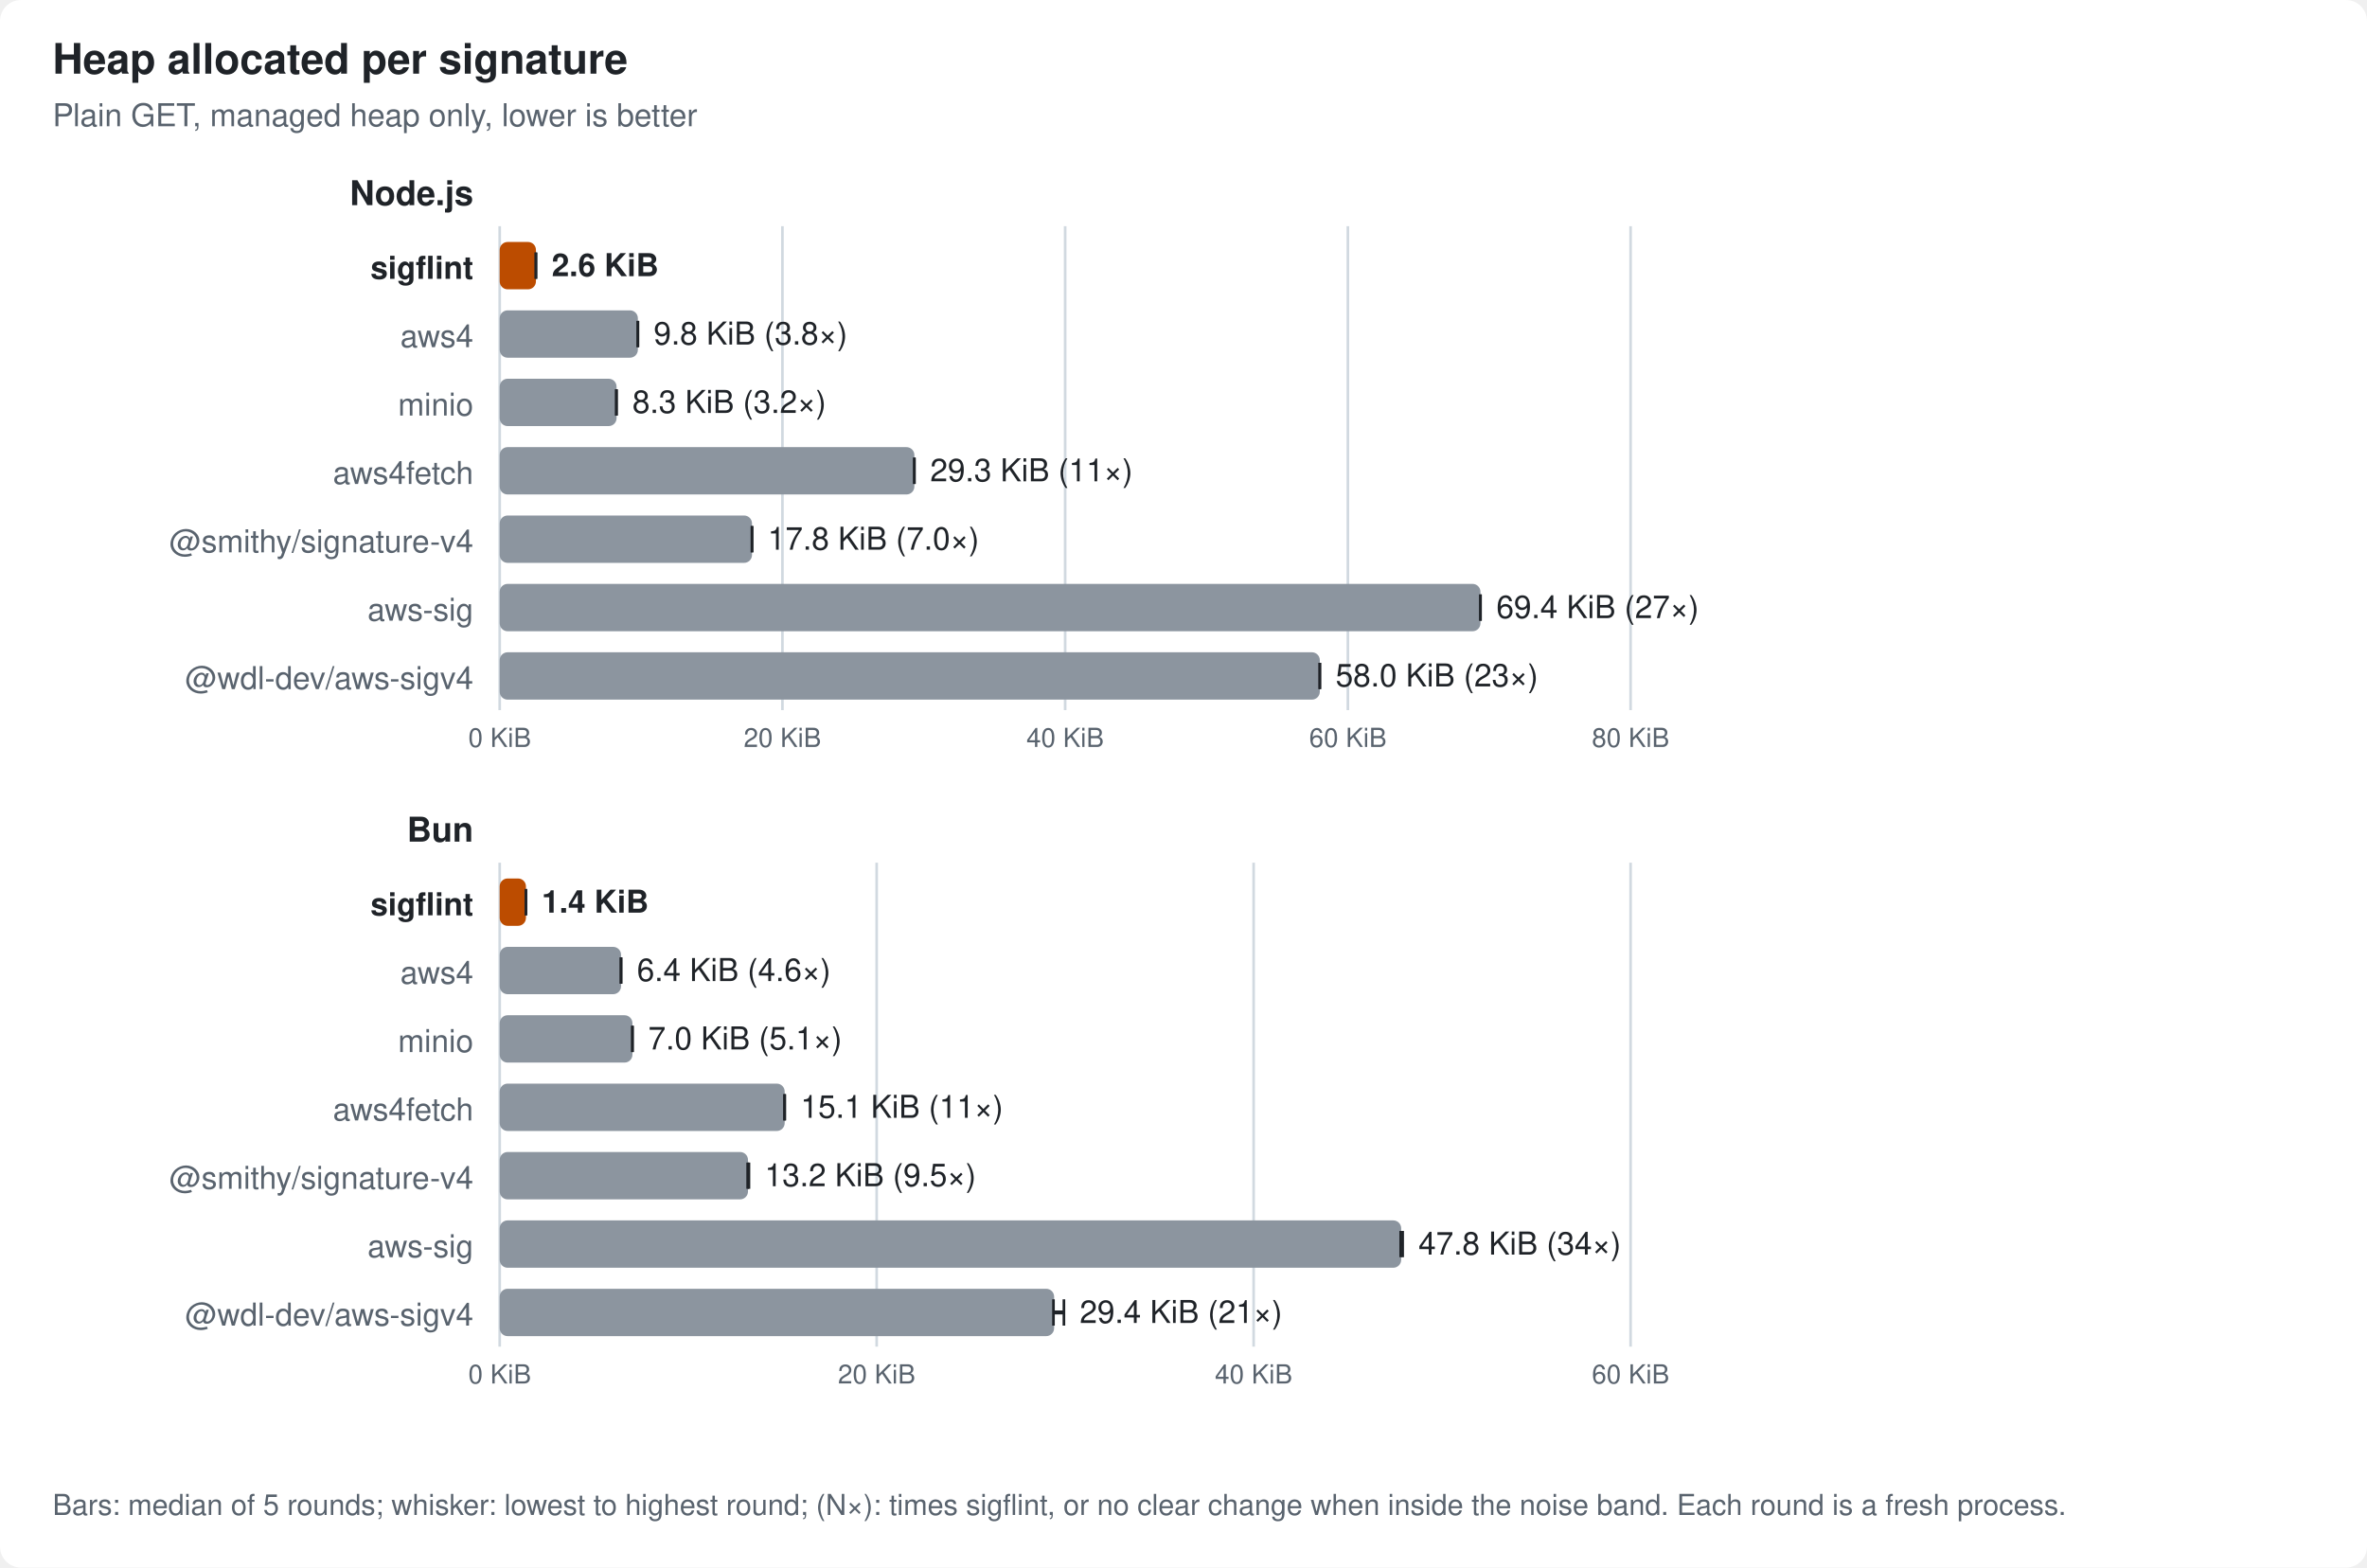
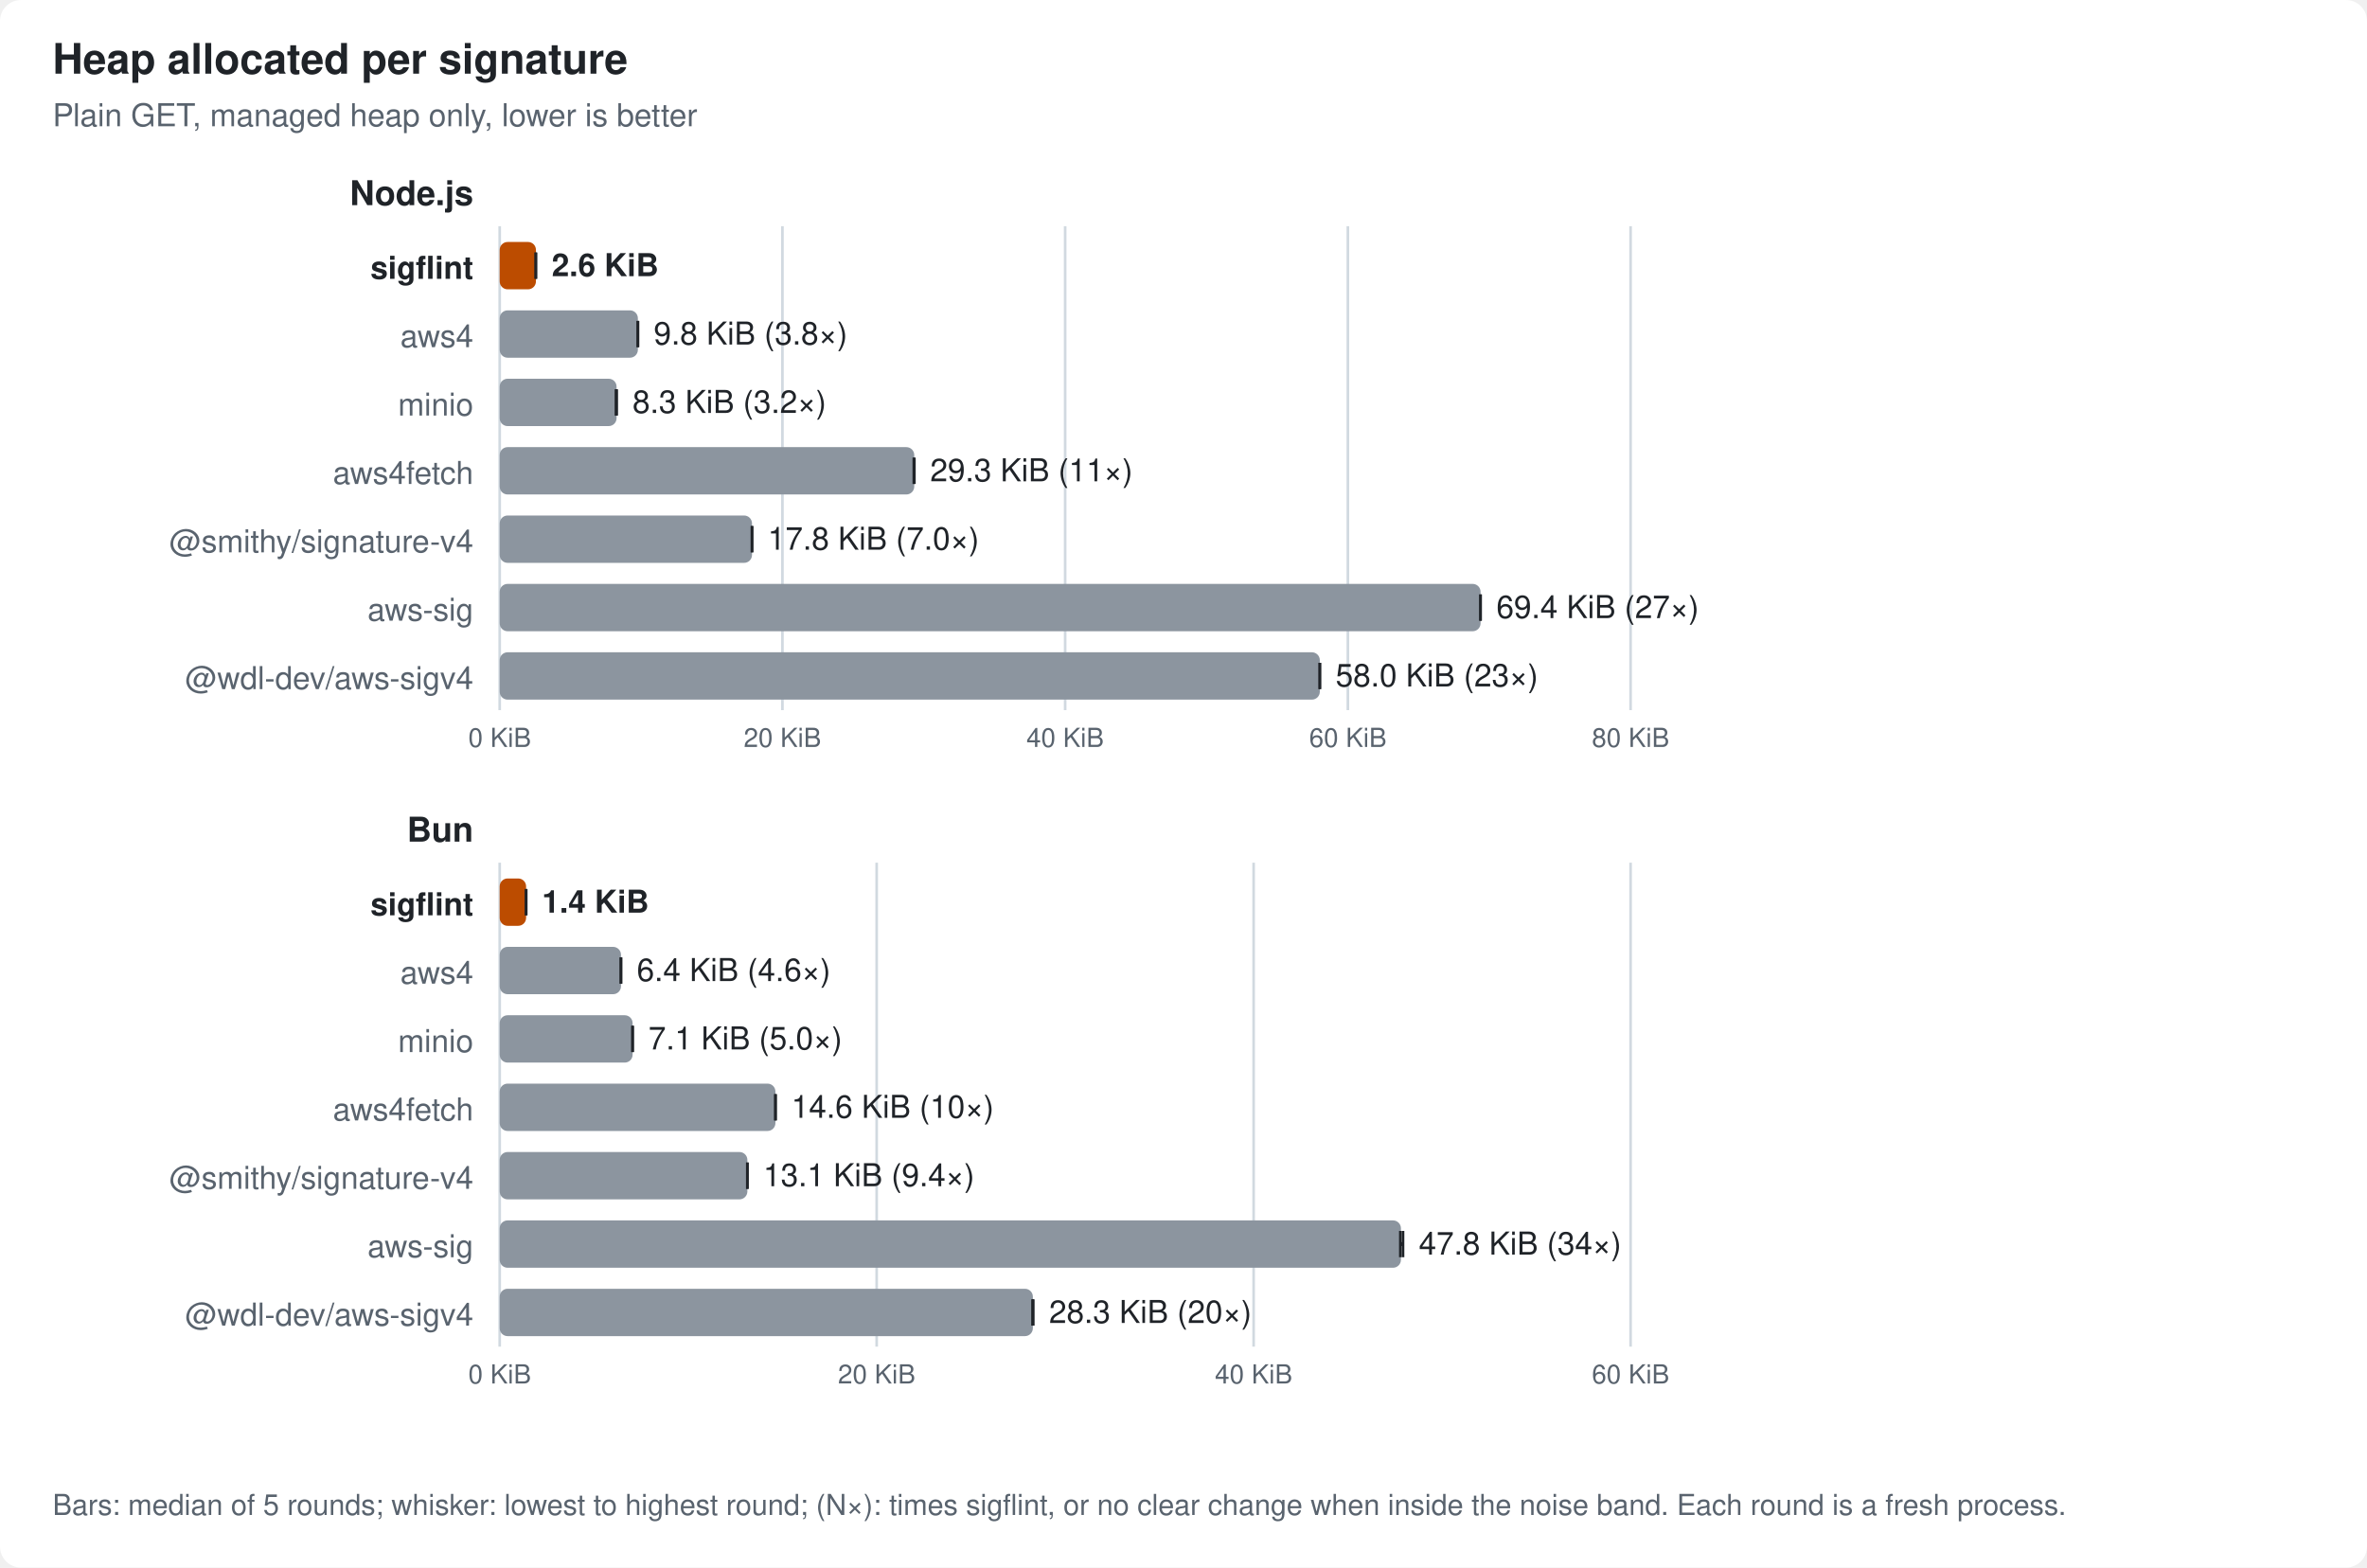
<svg xmlns="http://www.w3.org/2000/svg" width="900" height="596" viewBox="0 0 900 596" role="img" aria-labelledby="t" font-family="-apple-system,BlinkMacSystemFont,'Segoe UI',Helvetica,Arial,sans-serif">
  <rect width="900" height="596" rx="8" fill="#ffffff" />
  <text x="20" y="28" font-size="16" fill="#1f2328" text-anchor="start" font-weight="600">Heap allocated per signature</text>
  <text x="20" y="48" font-size="12" fill="#59636e" text-anchor="start" font-weight="400">Plain GET, managed heap only, lower is better</text>
  <text x="180" y="78" font-size="13" fill="#1f2328" text-anchor="end" font-weight="700">Node.js</text>
  <line x1="190" y1="86" x2="190" y2="270" stroke="#d1d9e0" />
  <text x="190" y="284" font-size="10" fill="#59636e" text-anchor="middle" font-weight="400">0 KiB</text>
  <line x1="297.5" y1="86" x2="297.5" y2="270" stroke="#d1d9e0" />
  <text x="297.5" y="284" font-size="10" fill="#59636e" text-anchor="middle" font-weight="400">20 KiB</text>
  <line x1="405" y1="86" x2="405" y2="270" stroke="#d1d9e0" />
  <text x="405" y="284" font-size="10" fill="#59636e" text-anchor="middle" font-weight="400">40 KiB</text>
  <line x1="512.5" y1="86" x2="512.5" y2="270" stroke="#d1d9e0" />
  <text x="512.5" y="284" font-size="10" fill="#59636e" text-anchor="middle" font-weight="400">60 KiB</text>
  <line x1="620" y1="86" x2="620" y2="270" stroke="#d1d9e0" />
  <text x="620" y="284" font-size="10" fill="#59636e" text-anchor="middle" font-weight="400">80 KiB</text>
  <text x="180" y="106" font-size="12" fill="#1f2328" text-anchor="end" font-weight="700">sigflint</text>
  <rect x="190" y="92" width="13.779" height="18" rx="3" fill="#bc4c00" />
-   <line x1="203.773" y1="101" x2="203.779" y2="101" stroke="#1f2328" stroke-width="1.5" />
-   <line x1="203.773" y1="96" x2="203.773" y2="106" stroke="#1f2328" />
+   <line x1="203.695" y1="101" x2="203.779" y2="101" stroke="#1f2328" stroke-width="1.5" />
+   <line x1="203.695" y1="96" x2="203.695" y2="106" stroke="#1f2328" />
  <line x1="203.779" y1="96" x2="203.779" y2="106" stroke="#1f2328" />
  <text x="209.779" y="105" font-size="12" fill="#1f2328" text-anchor="start" font-weight="700">2.6 KiB</text>
  <text x="180" y="132" font-size="12" fill="#59636e" text-anchor="end" font-weight="400">aws4</text>
  <rect x="190" y="118" width="52.537" height="18" rx="3" fill="#8c959f" />
-   <line x1="242.537" y1="127" x2="242.537" y2="127" stroke="#1f2328" stroke-width="1.5" />
+   <line x1="242.537" y1="127" x2="242.553" y2="127" stroke="#1f2328" stroke-width="1.5" />
  <line x1="242.537" y1="122" x2="242.537" y2="132" stroke="#1f2328" />
-   <line x1="242.537" y1="122" x2="242.537" y2="132" stroke="#1f2328" />
-   <text x="248.537" y="131" font-size="12" fill="#1f2328" text-anchor="start" font-weight="400">9.8 KiB  (3.8×)</text>
+   <line x1="242.553" y1="122" x2="242.553" y2="132" stroke="#1f2328" />
+   <text x="248.553" y="131" font-size="12" fill="#1f2328" text-anchor="start" font-weight="400">9.8 KiB  (3.8×)</text>
  <text x="180" y="158" font-size="12" fill="#59636e" text-anchor="end" font-weight="400">minio</text>
  <rect x="190" y="144" width="44.438" height="18" rx="3" fill="#8c959f" />
-   <line x1="234.297" y1="153" x2="234.449" y2="153" stroke="#1f2328" stroke-width="1.5" />
-   <line x1="234.297" y1="148" x2="234.297" y2="158" stroke="#1f2328" />
-   <line x1="234.449" y1="148" x2="234.449" y2="158" stroke="#1f2328" />
-   <text x="240.449" y="157" font-size="12" fill="#1f2328" text-anchor="start" font-weight="400">8.3 KiB  (3.2×)</text>
+   <line x1="234.202" y1="153" x2="234.496" y2="153" stroke="#1f2328" stroke-width="1.5" />
+   <line x1="234.202" y1="148" x2="234.202" y2="158" stroke="#1f2328" />
+   <line x1="234.496" y1="148" x2="234.496" y2="158" stroke="#1f2328" />
+   <text x="240.496" y="157" font-size="12" fill="#1f2328" text-anchor="start" font-weight="400">8.3 KiB  (3.2×)</text>
  <text x="180" y="184" font-size="12" fill="#59636e" text-anchor="end" font-weight="400">aws4fetch</text>
-   <rect x="190" y="170" width="157.67" height="18" rx="3" fill="#8c959f" />
-   <line x1="347.67" y1="179" x2="347.67" y2="179" stroke="#1f2328" stroke-width="1.5" />
-   <line x1="347.67" y1="174" x2="347.67" y2="184" stroke="#1f2328" />
+   <rect x="190" y="170" width="157.623" height="18" rx="3" fill="#8c959f" />
+   <line x1="347.46" y1="179" x2="347.67" y2="179" stroke="#1f2328" stroke-width="1.5" />
+   <line x1="347.46" y1="174" x2="347.46" y2="184" stroke="#1f2328" />
  <line x1="347.67" y1="174" x2="347.67" y2="184" stroke="#1f2328" />
  <text x="353.67" y="183" font-size="12" fill="#1f2328" text-anchor="start" font-weight="400">29.3 KiB  (11×)</text>
  <text x="180" y="210" font-size="12" fill="#59636e" text-anchor="end" font-weight="400">@smithy/signature-v4</text>
  <rect x="190" y="196" width="95.936" height="18" rx="3" fill="#8c959f" />
  <line x1="285.936" y1="205" x2="285.936" y2="205" stroke="#1f2328" stroke-width="1.5" />
  <line x1="285.936" y1="200" x2="285.936" y2="210" stroke="#1f2328" />
  <line x1="285.936" y1="200" x2="285.936" y2="210" stroke="#1f2328" />
  <text x="291.936" y="209" font-size="12" fill="#1f2328" text-anchor="start" font-weight="400">17.8 KiB  (7.0×)</text>
  <text x="180" y="236" font-size="12" fill="#59636e" text-anchor="end" font-weight="400">aws-sig</text>
-   <rect x="190" y="222" width="372.912" height="18" rx="3" fill="#8c959f" />
-   <line x1="562.891" y1="231" x2="562.948" y2="231" stroke="#1f2328" stroke-width="1.5" />
-   <line x1="562.891" y1="226" x2="562.891" y2="236" stroke="#1f2328" />
-   <line x1="562.948" y1="226" x2="562.948" y2="236" stroke="#1f2328" />
-   <text x="568.948" y="235" font-size="12" fill="#1f2328" text-anchor="start" font-weight="400">69.4 KiB  (27×)</text>
+   <rect x="190" y="222" width="372.954" height="18" rx="3" fill="#8c959f" />
+   <line x1="562.922" y1="231" x2="562.959" y2="231" stroke="#1f2328" stroke-width="1.5" />
+   <line x1="562.922" y1="226" x2="562.922" y2="236" stroke="#1f2328" />
+   <line x1="562.959" y1="226" x2="562.959" y2="236" stroke="#1f2328" />
+   <text x="568.959" y="235" font-size="12" fill="#1f2328" text-anchor="start" font-weight="400">69.4 KiB  (27×)</text>
  <text x="180" y="262" font-size="12" fill="#59636e" text-anchor="end" font-weight="400">@wdl-dev/aws-sigv4</text>
  <rect x="190" y="248" width="311.834" height="18" rx="3" fill="#8c959f" />
  <line x1="501.834" y1="257" x2="501.834" y2="257" stroke="#1f2328" stroke-width="1.5" />
  <line x1="501.834" y1="252" x2="501.834" y2="262" stroke="#1f2328" />
  <line x1="501.834" y1="252" x2="501.834" y2="262" stroke="#1f2328" />
  <text x="507.834" y="261" font-size="12" fill="#1f2328" text-anchor="start" font-weight="400">58.0 KiB  (23×)</text>
  <text x="180" y="320" font-size="13" fill="#1f2328" text-anchor="end" font-weight="700">Bun</text>
  <line x1="190" y1="328" x2="190" y2="512" stroke="#d1d9e0" />
  <text x="190" y="526" font-size="10" fill="#59636e" text-anchor="middle" font-weight="400">0 KiB</text>
  <line x1="333.333" y1="328" x2="333.333" y2="512" stroke="#d1d9e0" />
  <text x="333.333" y="526" font-size="10" fill="#59636e" text-anchor="middle" font-weight="400">20 KiB</text>
  <line x1="476.667" y1="328" x2="476.667" y2="512" stroke="#d1d9e0" />
  <text x="476.667" y="526" font-size="10" fill="#59636e" text-anchor="middle" font-weight="400">40 KiB</text>
  <line x1="620" y1="328" x2="620" y2="512" stroke="#d1d9e0" />
  <text x="620" y="526" font-size="10" fill="#59636e" text-anchor="middle" font-weight="400">60 KiB</text>
  <text x="180" y="348" font-size="12" fill="#1f2328" text-anchor="end" font-weight="700">sigflint</text>
-   <rect x="190" y="334" width="9.98" height="18" rx="3" fill="#bc4c00" />
-   <line x1="199.973" y1="343" x2="199.982" y2="343" stroke="#1f2328" stroke-width="1.5" />
-   <line x1="199.973" y1="338" x2="199.973" y2="348" stroke="#1f2328" />
-   <line x1="199.982" y1="338" x2="199.982" y2="348" stroke="#1f2328" />
-   <text x="205.982" y="347" font-size="12" fill="#1f2328" text-anchor="start" font-weight="700">1.4 KiB</text>
+   <rect x="190" y="334" width="10.036" height="18" rx="3" fill="#bc4c00" />
+   <line x1="200.021" y1="343" x2="200.082" y2="343" stroke="#1f2328" stroke-width="1.5" />
+   <line x1="200.021" y1="338" x2="200.021" y2="348" stroke="#1f2328" />
+   <line x1="200.082" y1="338" x2="200.082" y2="348" stroke="#1f2328" />
+   <text x="206.082" y="347" font-size="12" fill="#1f2328" text-anchor="start" font-weight="700">1.4 KiB</text>
  <text x="180" y="374" font-size="12" fill="#59636e" text-anchor="end" font-weight="400">aws4</text>
-   <rect x="190" y="360" width="46.138" height="18" rx="3" fill="#8c959f" />
-   <line x1="236.09" y1="369" x2="236.175" y2="369" stroke="#1f2328" stroke-width="1.5" />
-   <line x1="236.09" y1="364" x2="236.09" y2="374" stroke="#1f2328" />
-   <line x1="236.175" y1="364" x2="236.175" y2="374" stroke="#1f2328" />
-   <text x="242.175" y="373" font-size="12" fill="#1f2328" text-anchor="start" font-weight="400">6.4 KiB  (4.6×)</text>
+   <rect x="190" y="360" width="46.113" height="18" rx="3" fill="#8c959f" />
+   <line x1="236.075" y1="369" x2="236.129" y2="369" stroke="#1f2328" stroke-width="1.5" />
+   <line x1="236.075" y1="364" x2="236.075" y2="374" stroke="#1f2328" />
+   <line x1="236.129" y1="364" x2="236.129" y2="374" stroke="#1f2328" />
+   <text x="242.129" y="373" font-size="12" fill="#1f2328" text-anchor="start" font-weight="400">6.4 KiB  (4.6×)</text>
  <text x="180" y="400" font-size="12" fill="#59636e" text-anchor="end" font-weight="400">minio</text>
-   <rect x="190" y="386" width="50.472" height="18" rx="3" fill="#8c959f" />
-   <line x1="240.463" y1="395" x2="240.474" y2="395" stroke="#1f2328" stroke-width="1.5" />
-   <line x1="240.463" y1="390" x2="240.463" y2="400" stroke="#1f2328" />
-   <line x1="240.474" y1="390" x2="240.474" y2="400" stroke="#1f2328" />
-   <text x="246.474" y="399" font-size="12" fill="#1f2328" text-anchor="start" font-weight="400">7.0 KiB  (5.1×)</text>
+   <rect x="190" y="386" width="50.539" height="18" rx="3" fill="#8c959f" />
+   <line x1="240.502" y1="395" x2="240.545" y2="395" stroke="#1f2328" stroke-width="1.5" />
+   <line x1="240.502" y1="390" x2="240.502" y2="400" stroke="#1f2328" />
+   <line x1="240.545" y1="390" x2="240.545" y2="400" stroke="#1f2328" />
+   <text x="246.545" y="399" font-size="12" fill="#1f2328" text-anchor="start" font-weight="400">7.1 KiB  (5.0×)</text>
  <text x="180" y="426" font-size="12" fill="#59636e" text-anchor="end" font-weight="400">aws4fetch</text>
-   <rect x="190" y="412" width="108.361" height="18" rx="3" fill="#8c959f" />
-   <line x1="298.273" y1="421" x2="298.414" y2="421" stroke="#1f2328" stroke-width="1.5" />
-   <line x1="298.273" y1="416" x2="298.273" y2="426" stroke="#1f2328" />
-   <line x1="298.414" y1="416" x2="298.414" y2="426" stroke="#1f2328" />
-   <text x="304.414" y="425" font-size="12" fill="#1f2328" text-anchor="start" font-weight="400">15.1 KiB  (11×)</text>
+   <rect x="190" y="412" width="104.836" height="18" rx="3" fill="#8c959f" />
+   <line x1="294.808" y1="421" x2="294.9" y2="421" stroke="#1f2328" stroke-width="1.5" />
+   <line x1="294.808" y1="416" x2="294.808" y2="426" stroke="#1f2328" />
+   <line x1="294.9" y1="416" x2="294.9" y2="426" stroke="#1f2328" />
+   <text x="300.9" y="425" font-size="12" fill="#1f2328" text-anchor="start" font-weight="400">14.6 KiB  (10×)</text>
  <text x="180" y="452" font-size="12" fill="#59636e" text-anchor="end" font-weight="400">@smithy/signature-v4</text>
-   <rect x="190" y="438" width="94.414" height="18" rx="3" fill="#8c959f" />
-   <line x1="284.275" y1="447" x2="284.77" y2="447" stroke="#1f2328" stroke-width="1.5" />
-   <line x1="284.275" y1="442" x2="284.275" y2="452" stroke="#1f2328" />
-   <line x1="284.77" y1="442" x2="284.77" y2="452" stroke="#1f2328" />
-   <text x="290.77" y="451" font-size="12" fill="#1f2328" text-anchor="start" font-weight="400">13.2 KiB  (9.5×)</text>
+   <rect x="190" y="438" width="94.173" height="18" rx="3" fill="#8c959f" />
+   <line x1="284.147" y1="447" x2="284.194" y2="447" stroke="#1f2328" stroke-width="1.5" />
+   <line x1="284.147" y1="442" x2="284.147" y2="452" stroke="#1f2328" />
+   <line x1="284.194" y1="442" x2="284.194" y2="452" stroke="#1f2328" />
+   <text x="290.194" y="451" font-size="12" fill="#1f2328" text-anchor="start" font-weight="400">13.1 KiB  (9.4×)</text>
  <text x="180" y="478" font-size="12" fill="#59636e" text-anchor="end" font-weight="400">aws-sig</text>
-   <rect x="190" y="464" width="342.769" height="18" rx="3" fill="#8c959f" />
-   <line x1="532.574" y1="473" x2="533.332" y2="473" stroke="#1f2328" stroke-width="1.5" />
-   <line x1="532.574" y1="468" x2="532.574" y2="478" stroke="#1f2328" />
-   <line x1="533.332" y1="468" x2="533.332" y2="478" stroke="#1f2328" />
-   <text x="539.332" y="477" font-size="12" fill="#1f2328" text-anchor="start" font-weight="400">47.8 KiB  (34×)</text>
+   <rect x="190" y="464" width="342.671" height="18" rx="3" fill="#8c959f" />
+   <line x1="532.45" y1="473" x2="533.467" y2="473" stroke="#1f2328" stroke-width="1.5" />
+   <line x1="532.45" y1="468" x2="532.45" y2="478" stroke="#1f2328" />
+   <line x1="533.467" y1="468" x2="533.467" y2="478" stroke="#1f2328" />
+   <text x="539.467" y="477" font-size="12" fill="#1f2328" text-anchor="start" font-weight="400">47.8 KiB  (34×)</text>
  <text x="180" y="504" font-size="12" fill="#59636e" text-anchor="end" font-weight="400">@wdl-dev/aws-sigv4</text>
-   <rect x="190" y="490" width="210.805" height="18" rx="3" fill="#8c959f" />
-   <line x1="400.562" y1="499" x2="404.531" y2="499" stroke="#1f2328" stroke-width="1.5" />
-   <line x1="400.562" y1="494" x2="400.562" y2="504" stroke="#1f2328" />
-   <line x1="404.531" y1="494" x2="404.531" y2="504" stroke="#1f2328" />
-   <text x="410.531" y="503" font-size="12" fill="#1f2328" text-anchor="start" font-weight="400">29.4 KiB  (21×)</text>
+   <rect x="190" y="490" width="202.723" height="18" rx="3" fill="#8c959f" />
+   <line x1="392.597" y1="499" x2="392.878" y2="499" stroke="#1f2328" stroke-width="1.5" />
+   <line x1="392.597" y1="494" x2="392.597" y2="504" stroke="#1f2328" />
+   <line x1="392.878" y1="494" x2="392.878" y2="504" stroke="#1f2328" />
+   <text x="398.878" y="503" font-size="12" fill="#1f2328" text-anchor="start" font-weight="400">28.3 KiB  (20×)</text>
  <text x="20" y="576" font-size="11" fill="#59636e" text-anchor="start" font-weight="400">Bars: median of 5 rounds; whisker: lowest to highest round; (N×): times sigflint, or no clear change when inside the noise band. Each round is a fresh process.</text>
</svg>
